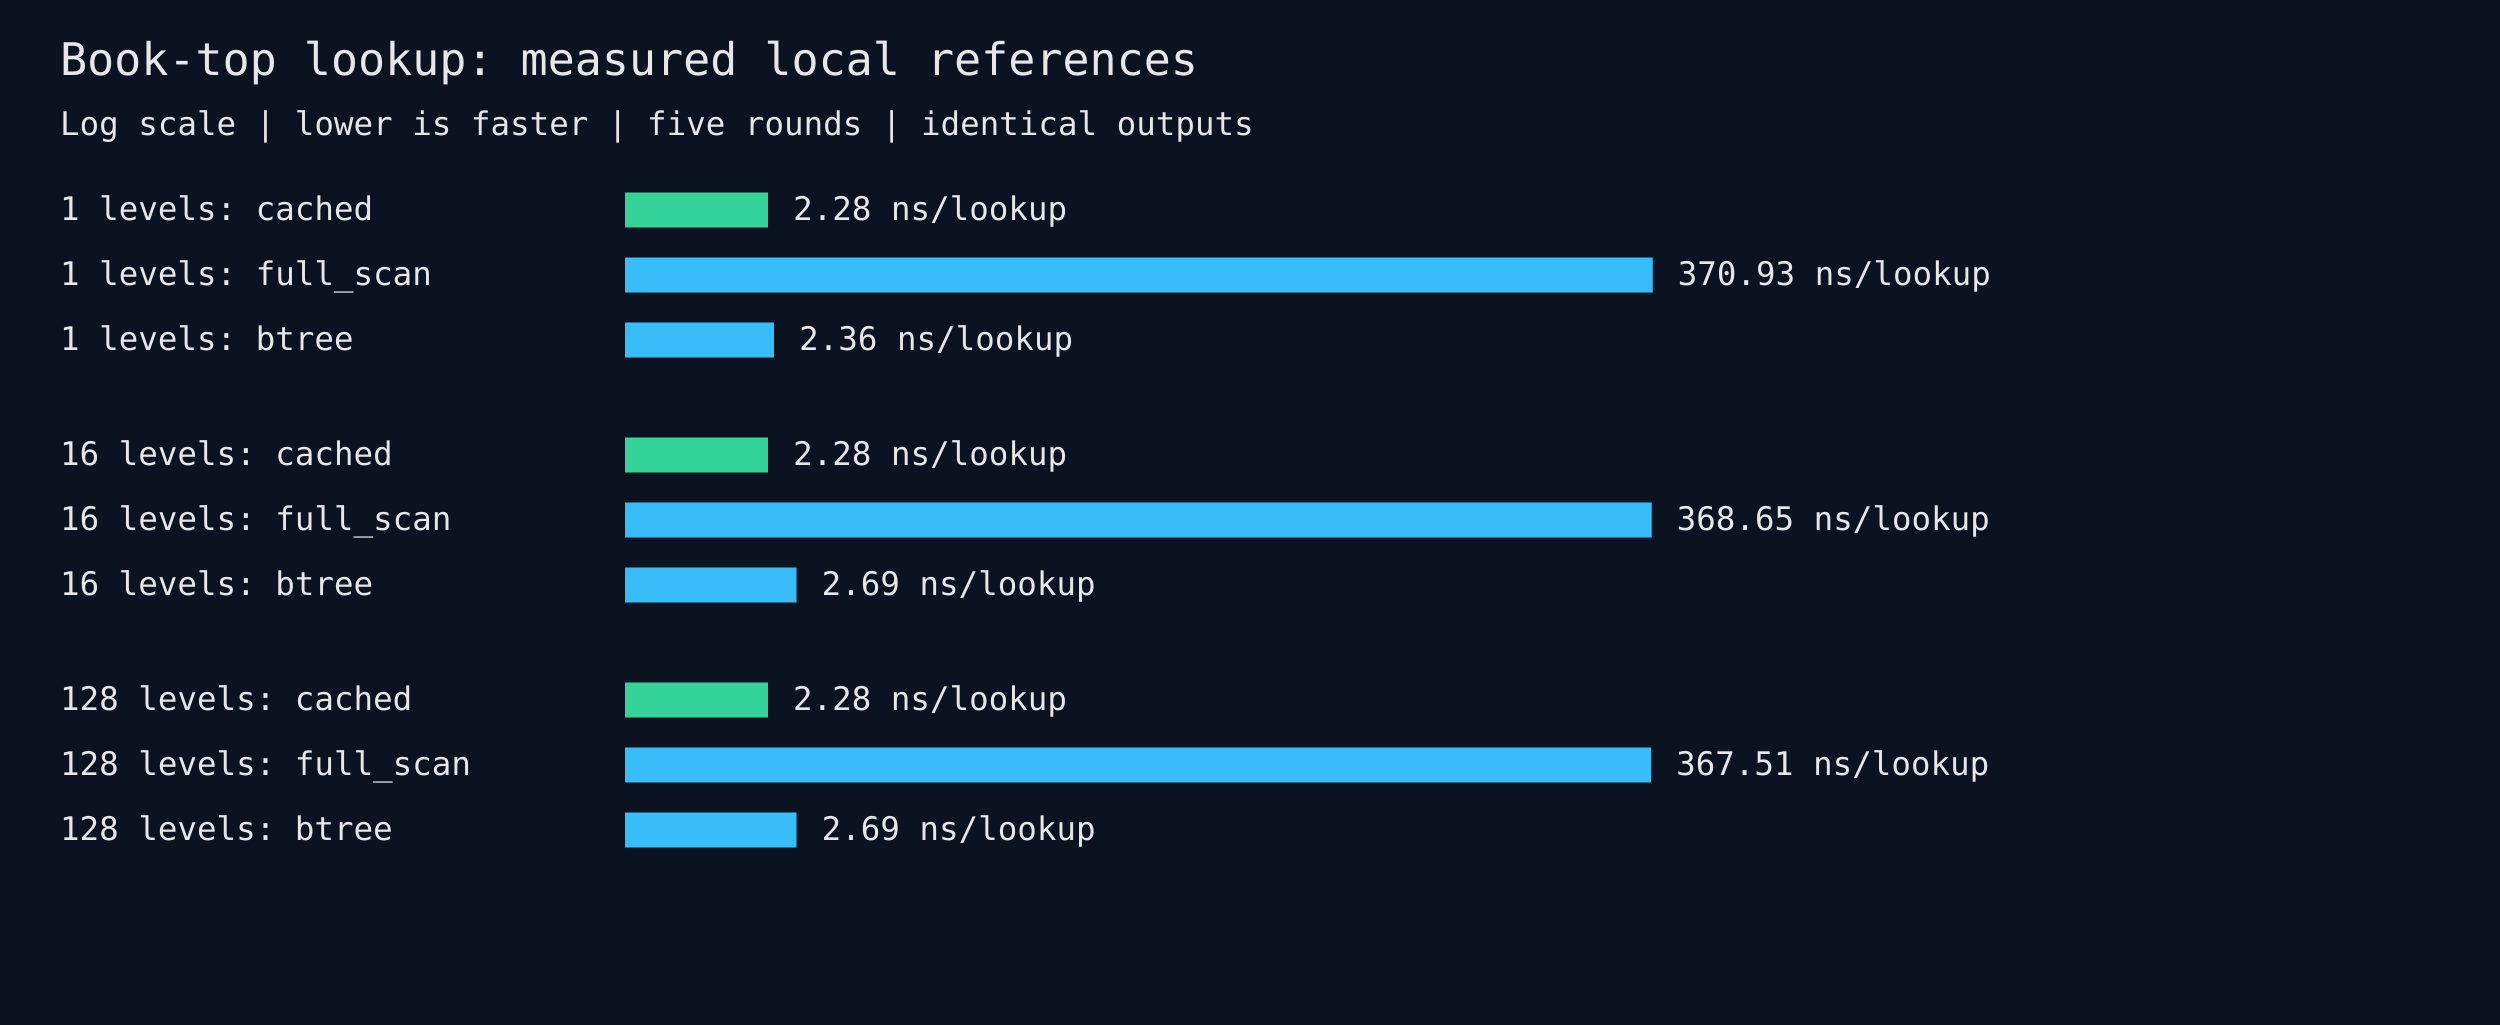
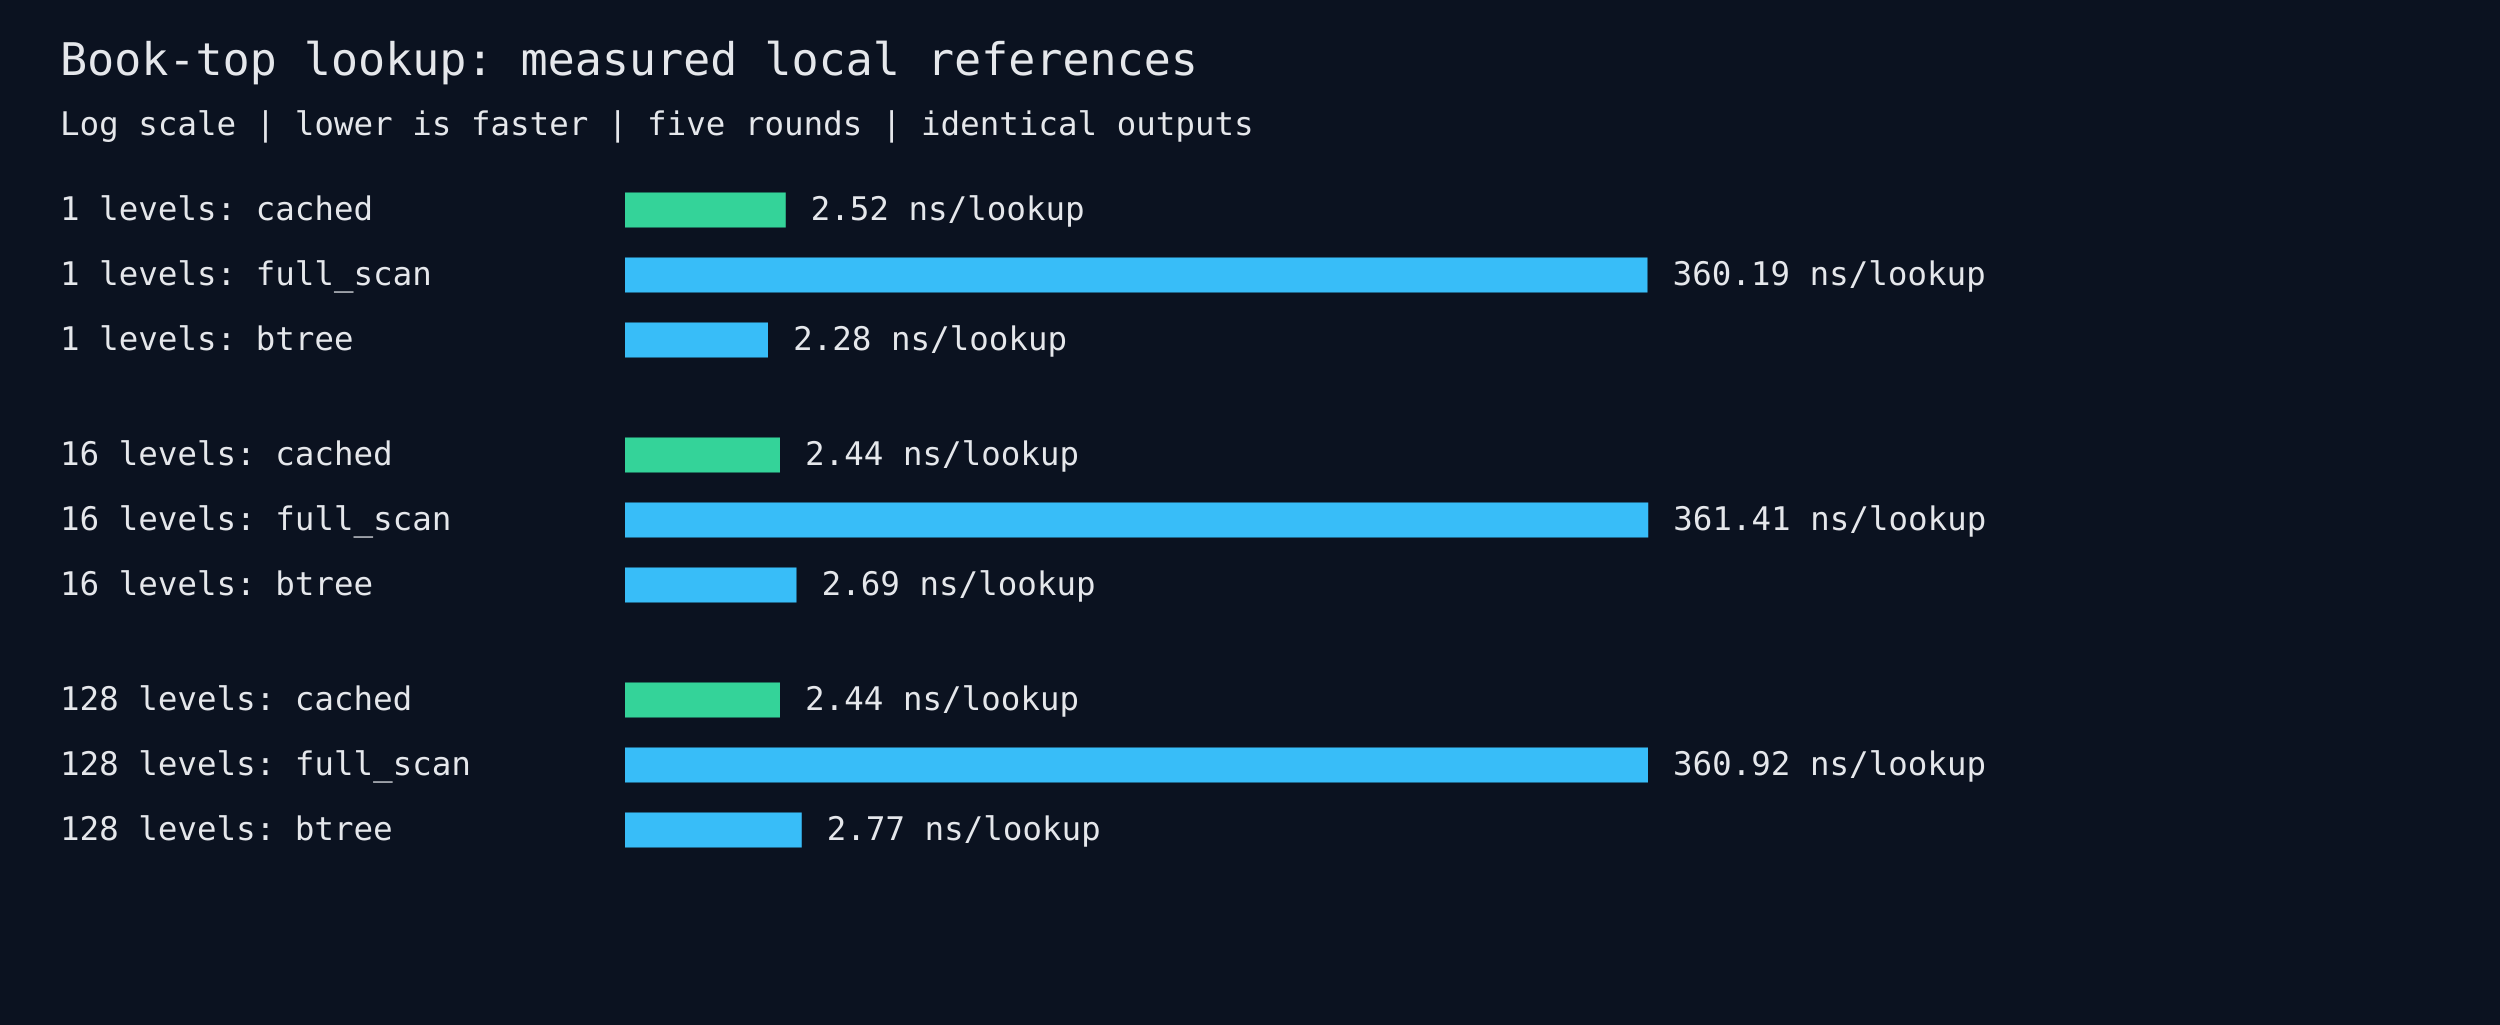
<svg xmlns="http://www.w3.org/2000/svg" width="1000" height="410" viewBox="0 0 1000 410" role="img" aria-labelledby="title desc">
  <rect width="1000" height="410" fill="#0b1220" />
  <g font-family="monospace" fill="#e5e7eb">
    <text x="24" y="30" font-size="18">Book-top lookup: measured local references</text>
    <text x="24" y="54" font-size="13">Log scale | lower is faster | five rounds | identical outputs</text>
    <text x="24" y="88" font-size="13">1 levels: cached</text>
-     <rect x="250" y="77" width="57.2" height="14" fill="#34d399" />
-     <text x="317.248" y="88" font-size="13">2.28 ns/lookup</text>
+     <rect x="250" y="77" width="64.3" height="14" fill="#34d399" />
+     <text x="324.265" y="88" font-size="13">2.52 ns/lookup</text>
    <text x="24" y="114" font-size="13">1 levels: full_scan</text>
-     <rect x="250" y="103" width="411.1" height="14" fill="#38bdf8" />
-     <text x="671.087" y="114" font-size="13">370.93 ns/lookup</text>
+     <rect x="250" y="103" width="409.0" height="14" fill="#38bdf8" />
+     <text x="669.045" y="114" font-size="13">360.19 ns/lookup</text>
    <text x="24" y="140" font-size="13">1 levels: btree</text>
-     <rect x="250" y="129" width="59.6" height="14" fill="#38bdf8" />
-     <text x="319.648" y="140" font-size="13">2.36 ns/lookup</text>
+     <rect x="250" y="129" width="57.2" height="14" fill="#38bdf8" />
+     <text x="317.248" y="140" font-size="13">2.28 ns/lookup</text>
    <text x="24" y="186" font-size="13">16 levels: cached</text>
-     <rect x="250" y="175" width="57.2" height="14" fill="#34d399" />
-     <text x="317.248" y="186" font-size="13">2.28 ns/lookup</text>
+     <rect x="250" y="175" width="62.0" height="14" fill="#34d399" />
+     <text x="322.022" y="186" font-size="13">2.44 ns/lookup</text>
    <text x="24" y="212" font-size="13">16 levels: full_scan</text>
-     <rect x="250" y="201" width="410.7" height="14" fill="#38bdf8" />
-     <text x="670.659" y="212" font-size="13">368.65 ns/lookup</text>
+     <rect x="250" y="201" width="409.3" height="14" fill="#38bdf8" />
+     <text x="669.28" y="212" font-size="13">361.41 ns/lookup</text>
    <text x="24" y="238" font-size="13">16 levels: btree</text>
    <rect x="250" y="227" width="68.6" height="14" fill="#38bdf8" />
    <text x="328.645" y="238" font-size="13">2.69 ns/lookup</text>
    <text x="24" y="284" font-size="13">128 levels: cached</text>
-     <rect x="250" y="273" width="57.2" height="14" fill="#34d399" />
-     <text x="317.189" y="284" font-size="13">2.28 ns/lookup</text>
+     <rect x="250" y="273" width="62.0" height="14" fill="#34d399" />
+     <text x="322.022" y="284" font-size="13">2.44 ns/lookup</text>
    <text x="24" y="310" font-size="13">128 levels: full_scan</text>
-     <rect x="250" y="299" width="410.4" height="14" fill="#38bdf8" />
-     <text x="670.444" y="310" font-size="13">367.51 ns/lookup</text>
+     <rect x="250" y="299" width="409.2" height="14" fill="#38bdf8" />
+     <text x="669.186" y="310" font-size="13">360.92 ns/lookup</text>
    <text x="24" y="336" font-size="13">128 levels: btree</text>
-     <rect x="250" y="325" width="68.6" height="14" fill="#38bdf8" />
-     <text x="328.645" y="336" font-size="13">2.69 ns/lookup</text>
+     <rect x="250" y="325" width="70.7" height="14" fill="#38bdf8" />
+     <text x="330.687" y="336" font-size="13">2.77 ns/lookup</text>
  </g>
</svg>
